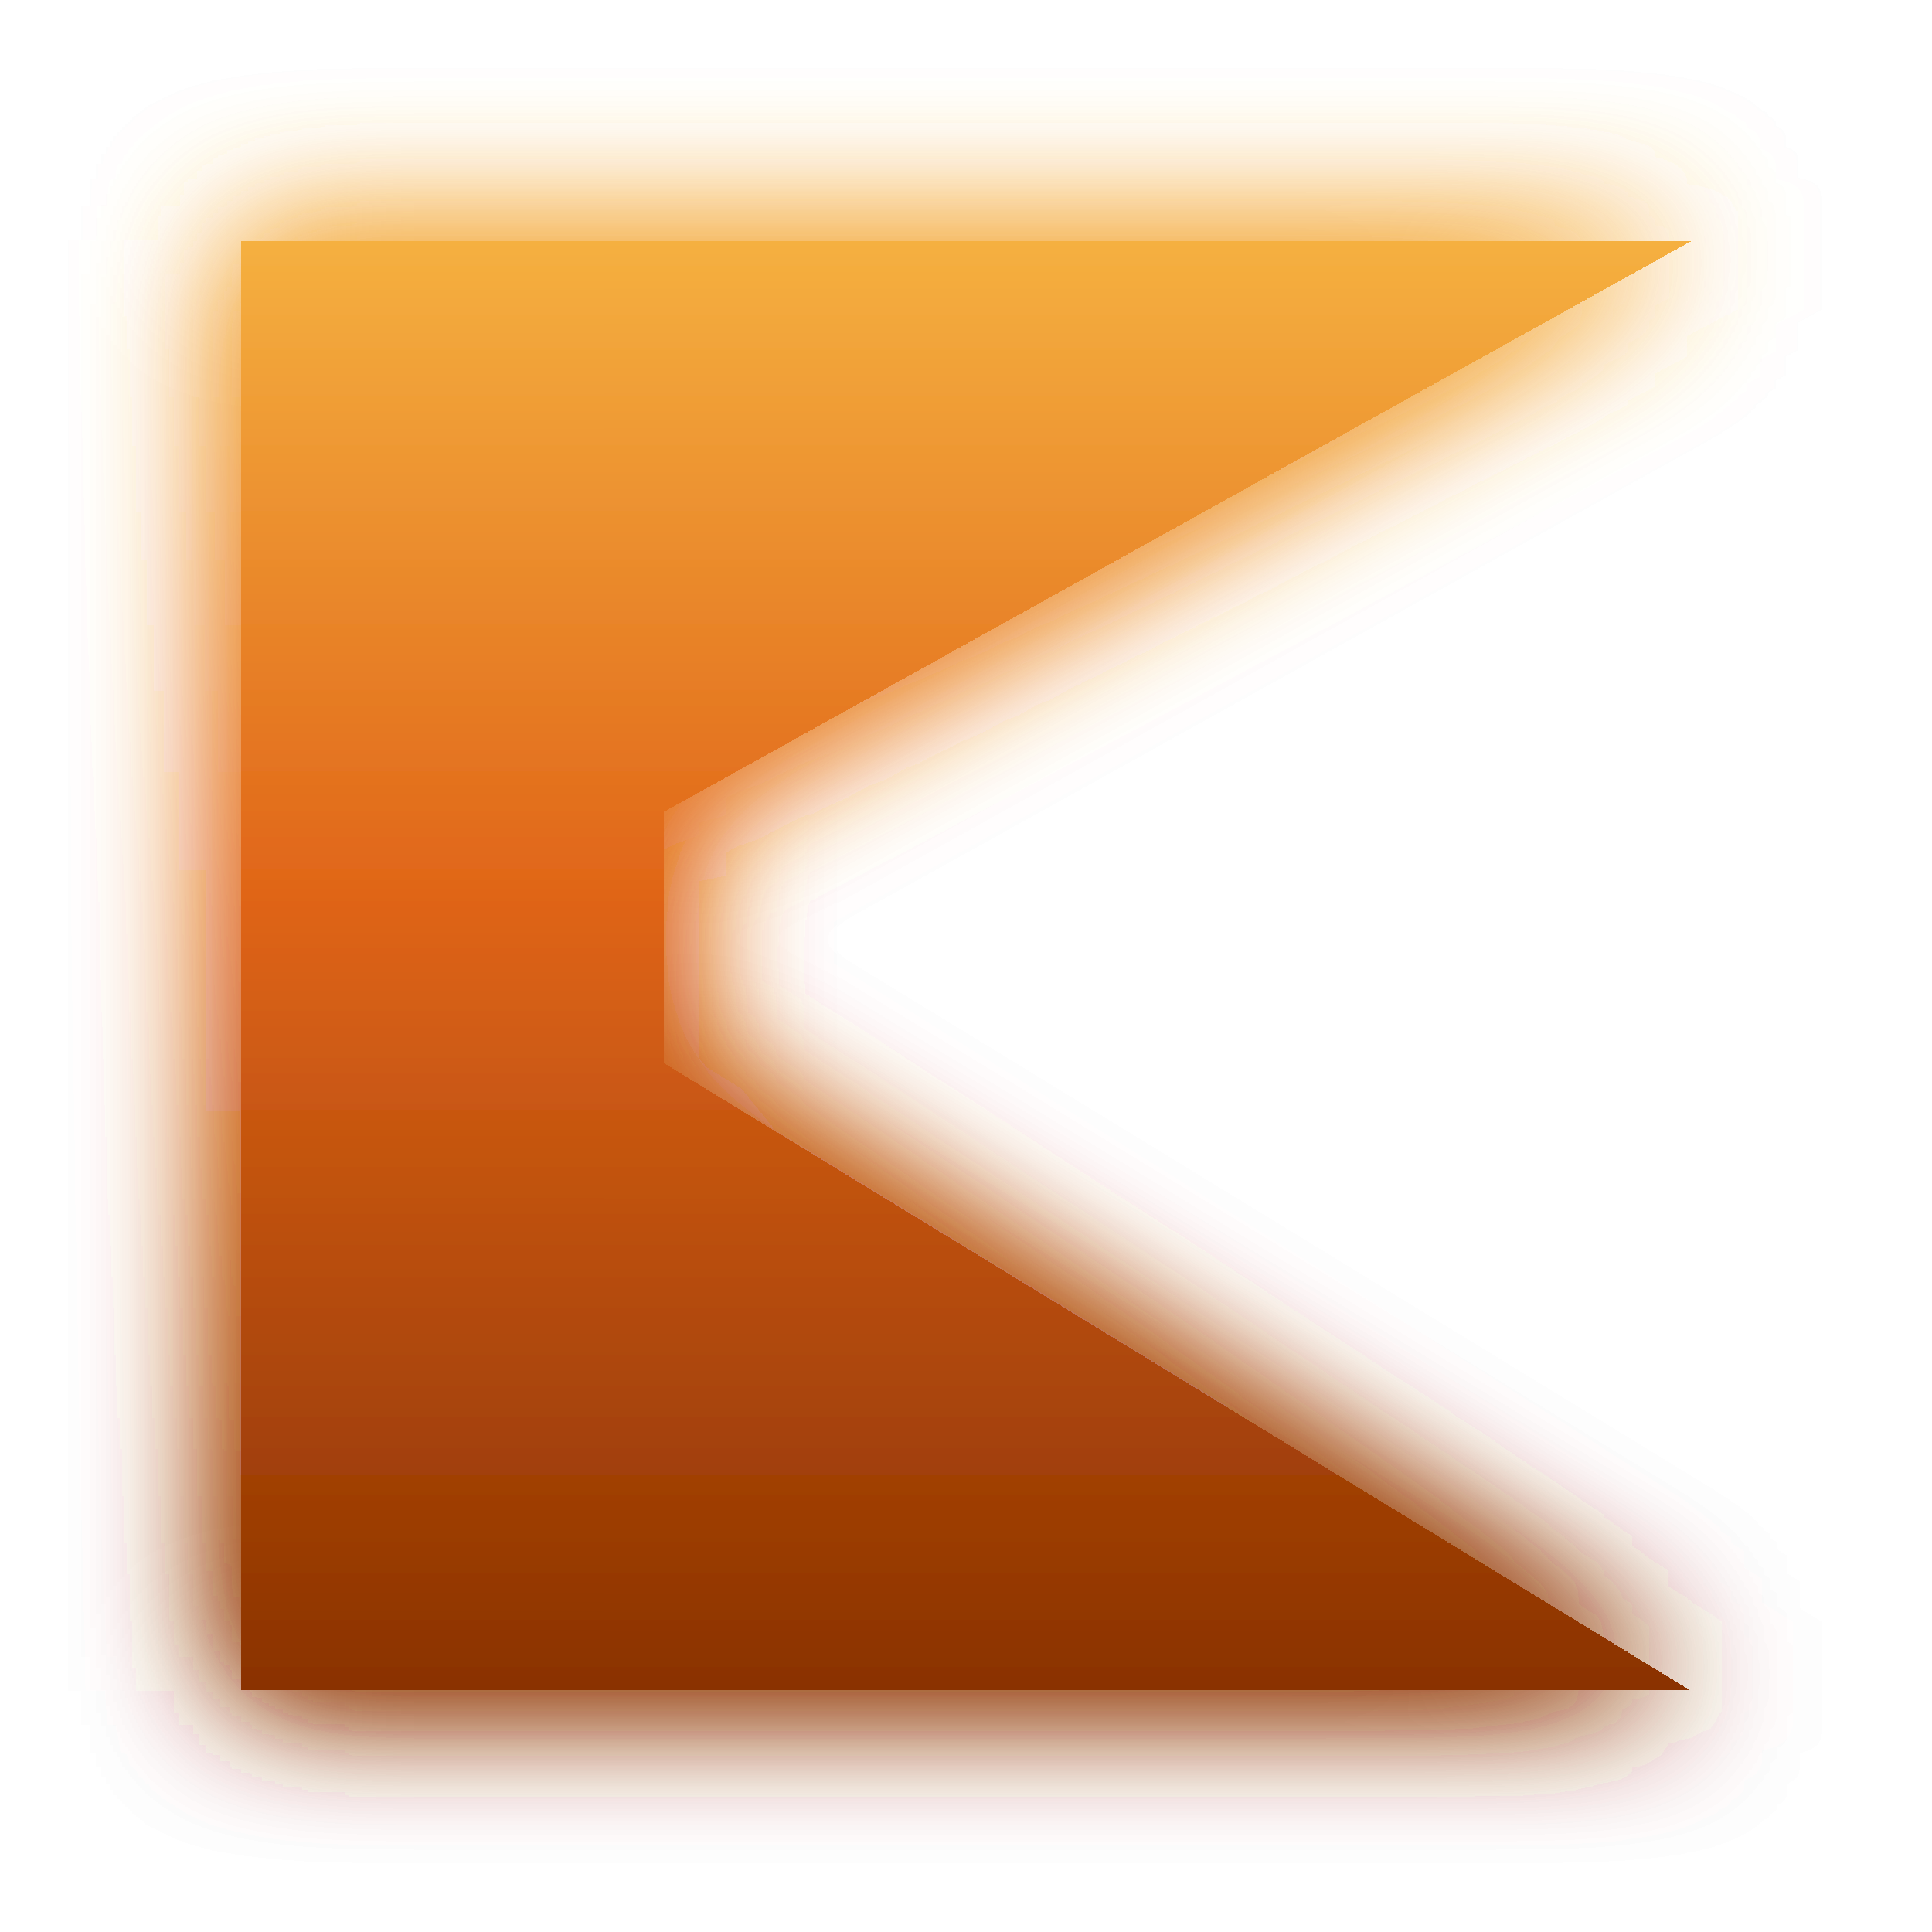
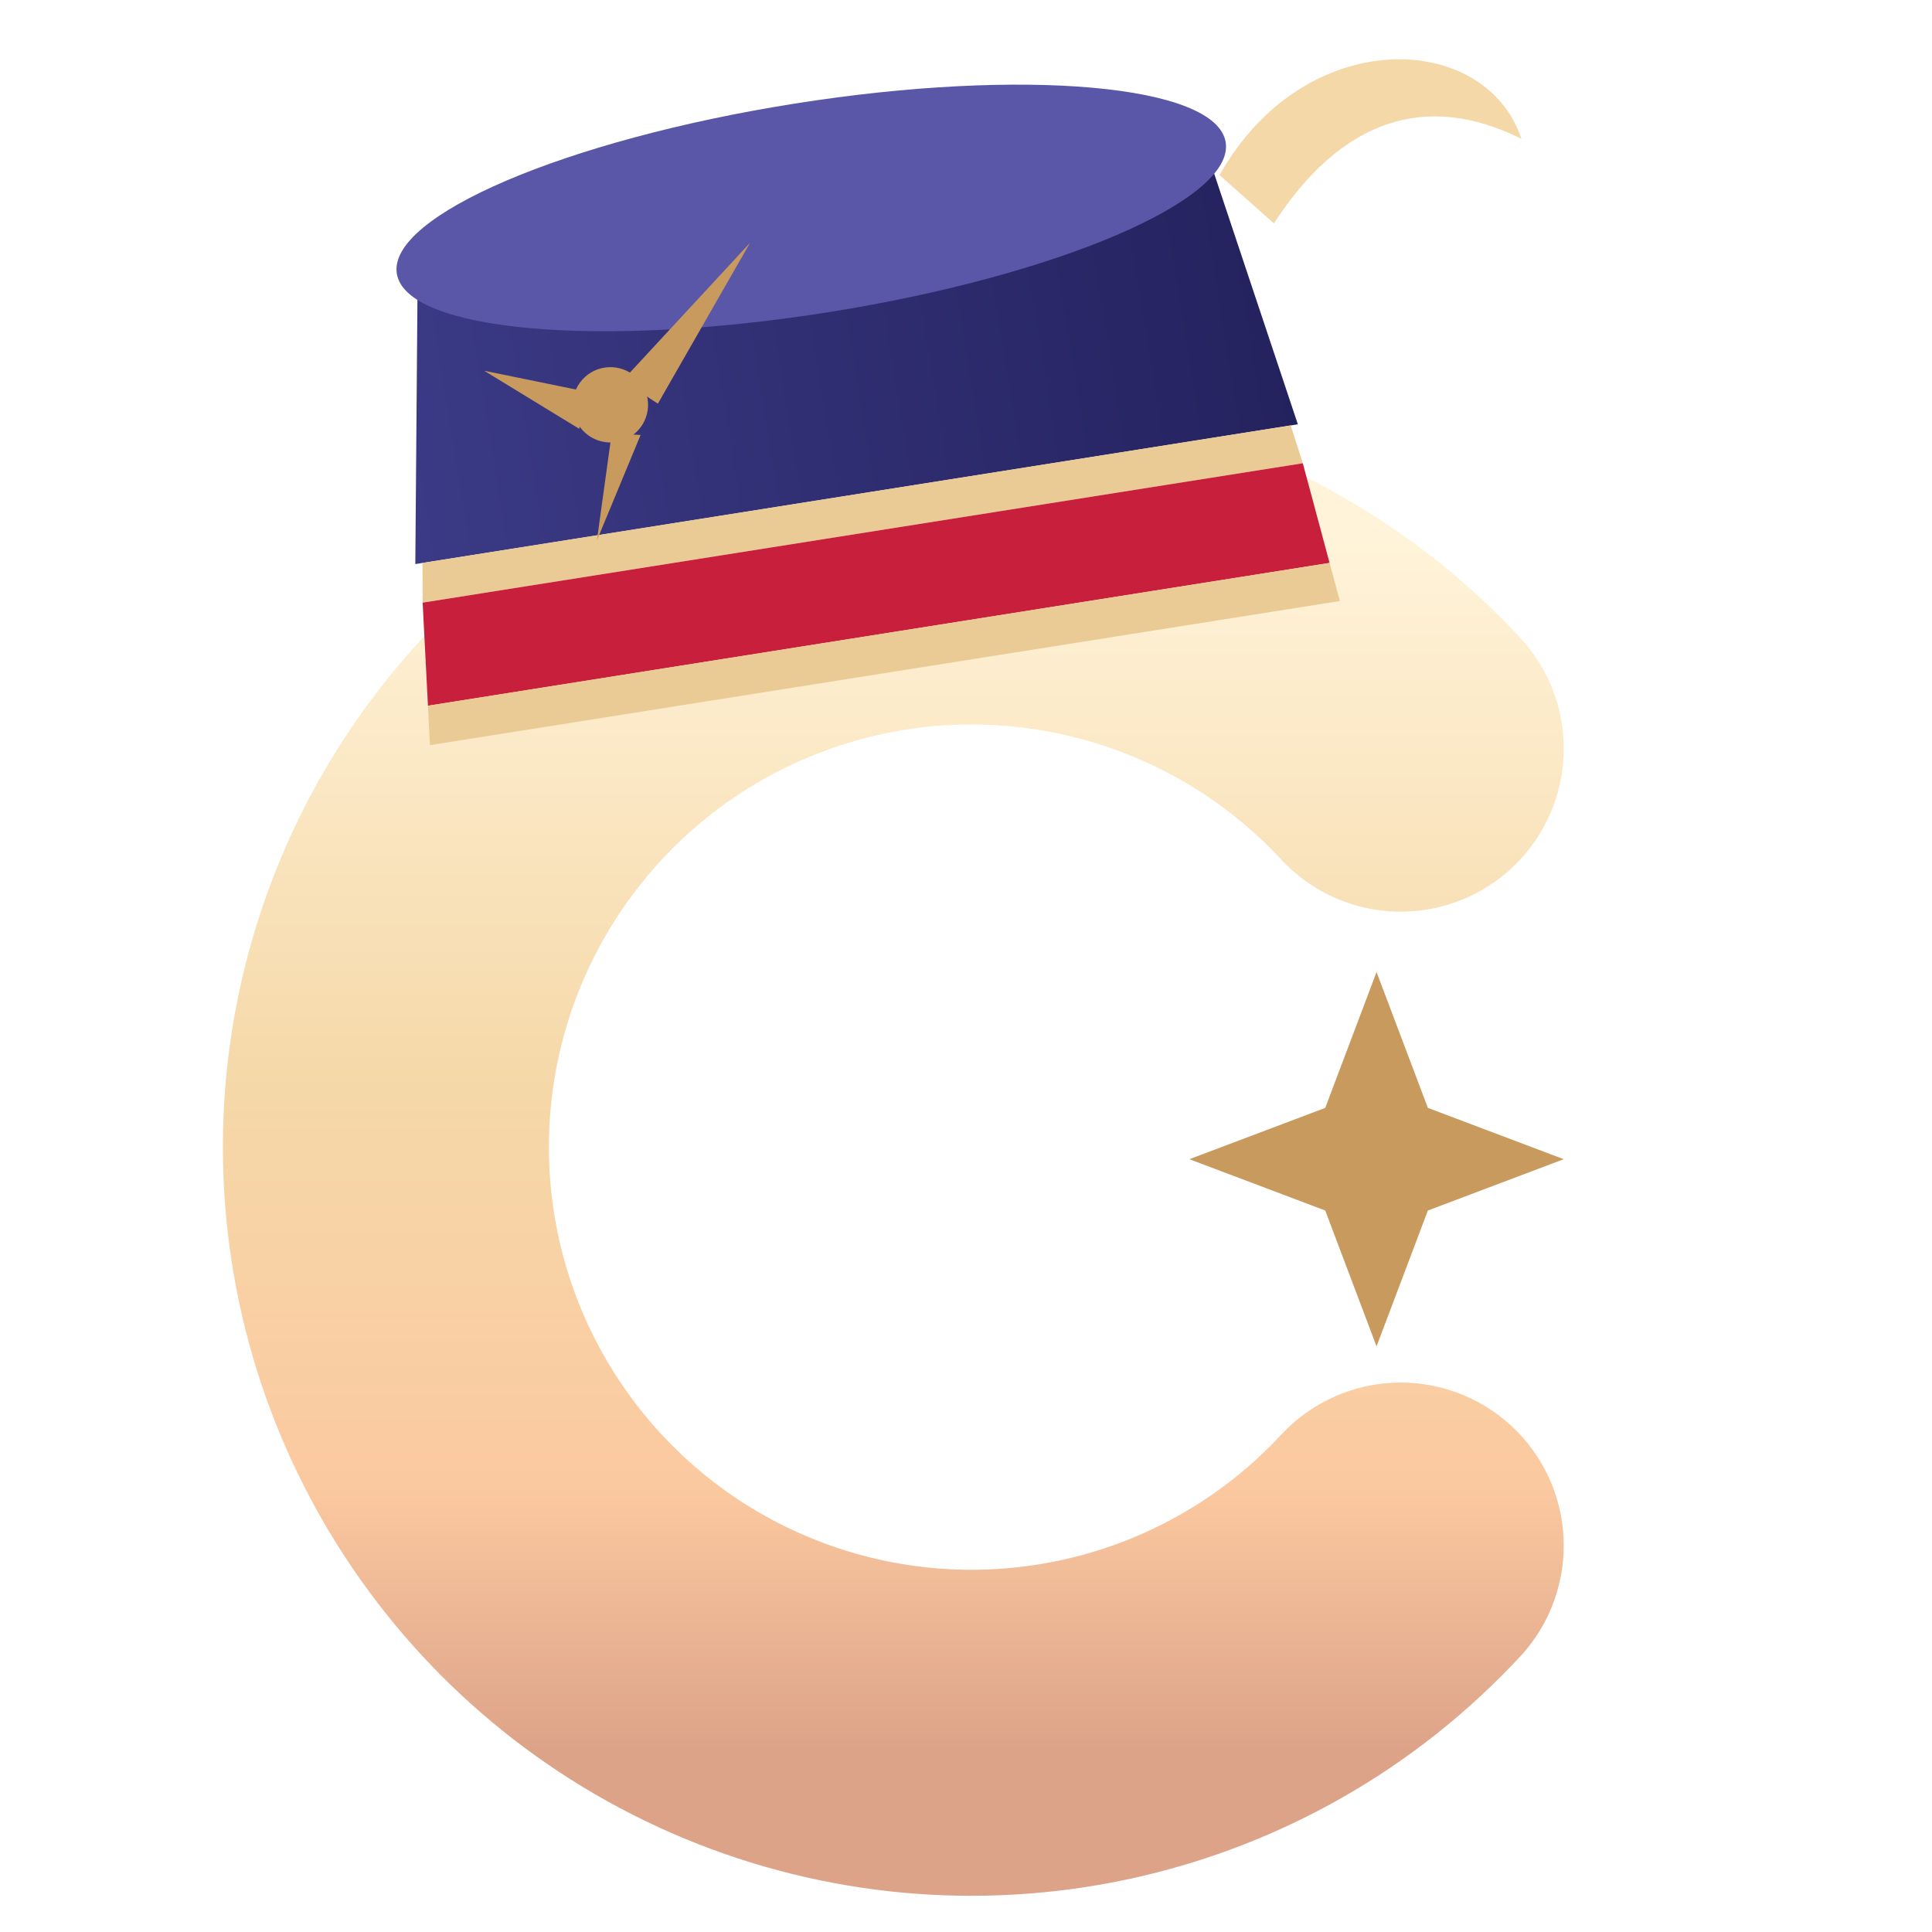
- <svg xmlns="http://www.w3.org/2000/svg" viewBox="0 0 32 32" width="512" height="512" shape-rendering="crispEdges" role="img">
+ <svg xmlns="http://www.w3.org/2000/svg" viewBox="0 0 32 32" width="512" height="512" role="img">
  <defs>
-     <linearGradient id="k" x1="0" y1="4" x2="0" y2="28" gradientUnits="userSpaceOnUse">
-       <stop offset="0%" stop-color="#f5b040" />
-       <stop offset="45%" stop-color="#e06518" />
-       <stop offset="100%" stop-color="#8a3200" />
+     <linearGradient id="fc-hair" x1="0" y1="9" x2="0" y2="29" gradientUnits="userSpaceOnUse">
+       <stop offset="0%" stop-color="#FFF3D9" />
+       <stop offset="45%" stop-color="#F5D8A8" />
+       <stop offset="78%" stop-color="#FBC9A0" />
+       <stop offset="100%" stop-color="#DDA389" />
    </linearGradient>
-     <filter id="glow" x="-60%" y="-60%" width="220%" height="220%">
-       <feGaussianBlur in="SourceGraphic" stdDeviation="1.2" result="b" />
-       <feMerge>
-         <feMergeNode in="b" />
-         <feMergeNode in="b" />
-         <feMergeNode in="SourceGraphic" />
-       </feMerge>
-     </filter>
+     <linearGradient id="fc-crown" x1="0" y1="0" x2="1" y2="0">
+       <stop offset="0%" stop-color="#3B3A86" />
+       <stop offset="100%" stop-color="#24225E" />
+     </linearGradient>
  </defs>
-   <g fill="url(#k)" filter="url(#glow)">
-     <rect x="4" y="4" width="7" height="24" />
-     <polygon points="10,4 28,4 10,14" />
-     <polygon points="10,17 10,28 28,28" />
+   <path d="M 23.2 25.6 A 9.7 9.7 0 1 1 23.2 12.4" fill="none" stroke="url(#fc-hair)" stroke-width="5.4" stroke-linecap="round" />
+   <g transform="translate(22.8 19.2)" fill="#C89A5E">
+     <path d="M 0 -3.1 L 0.85 -0.85 L 3.1 0 L 0.85 0.85 L 0 3.1 L -0.85 0.85 L -3.1 0 L -0.85 -0.85 Z" />
  </g>
+   <g transform="rotate(-9 14 7)">
+     <path d="M 7.4 3.4 L 20.6 3.4 L 21.4 8.2 L 6.6 8.2 Z" fill="url(#fc-crown)" />
+     <ellipse cx="14" cy="3.4" rx="6.95" ry="1.75" fill="#5A57A8" />
+     <path d="M 6.72 8.2 L 21.28 8.2 L 21.38 8.85 L 6.62 8.85 Z" fill="#EBCB95" />
+     <path d="M 6.62 8.85 L 21.38 8.85 L 21.56 10.55 L 6.44 10.55 Z" fill="#C8203C" />
+     <path d="M 6.44 10.55 L 21.56 10.55 L 21.63 11.2 L 6.37 11.2 Z" fill="#EBCB95" />
+     <g transform="translate(10.1 6.1) scale(0.52)" fill="#C89A5E">
+       <path d="M 0.7 -0.7 L 5.4 -4.4 L 1.7 0.2 Z" />
+       <path d="M -0.4 -0.5 L -3.6 -1.7 L -0.9 0.6 Z" />
+       <path d="M 0.1 0.9 L -0.9 4.2 L 1 1.1 Z" />
+       <circle cx="0.2" cy="0" r="1.2" />
+     </g>
+   </g>
+   <path d="M 20.2 2.9 C 21.6 0.4 24.6 0.5 25.2 2.3 C 23.6 1.5 22.2 2 21.1 3.7 Z" fill="#F5D8A8" />
</svg>
